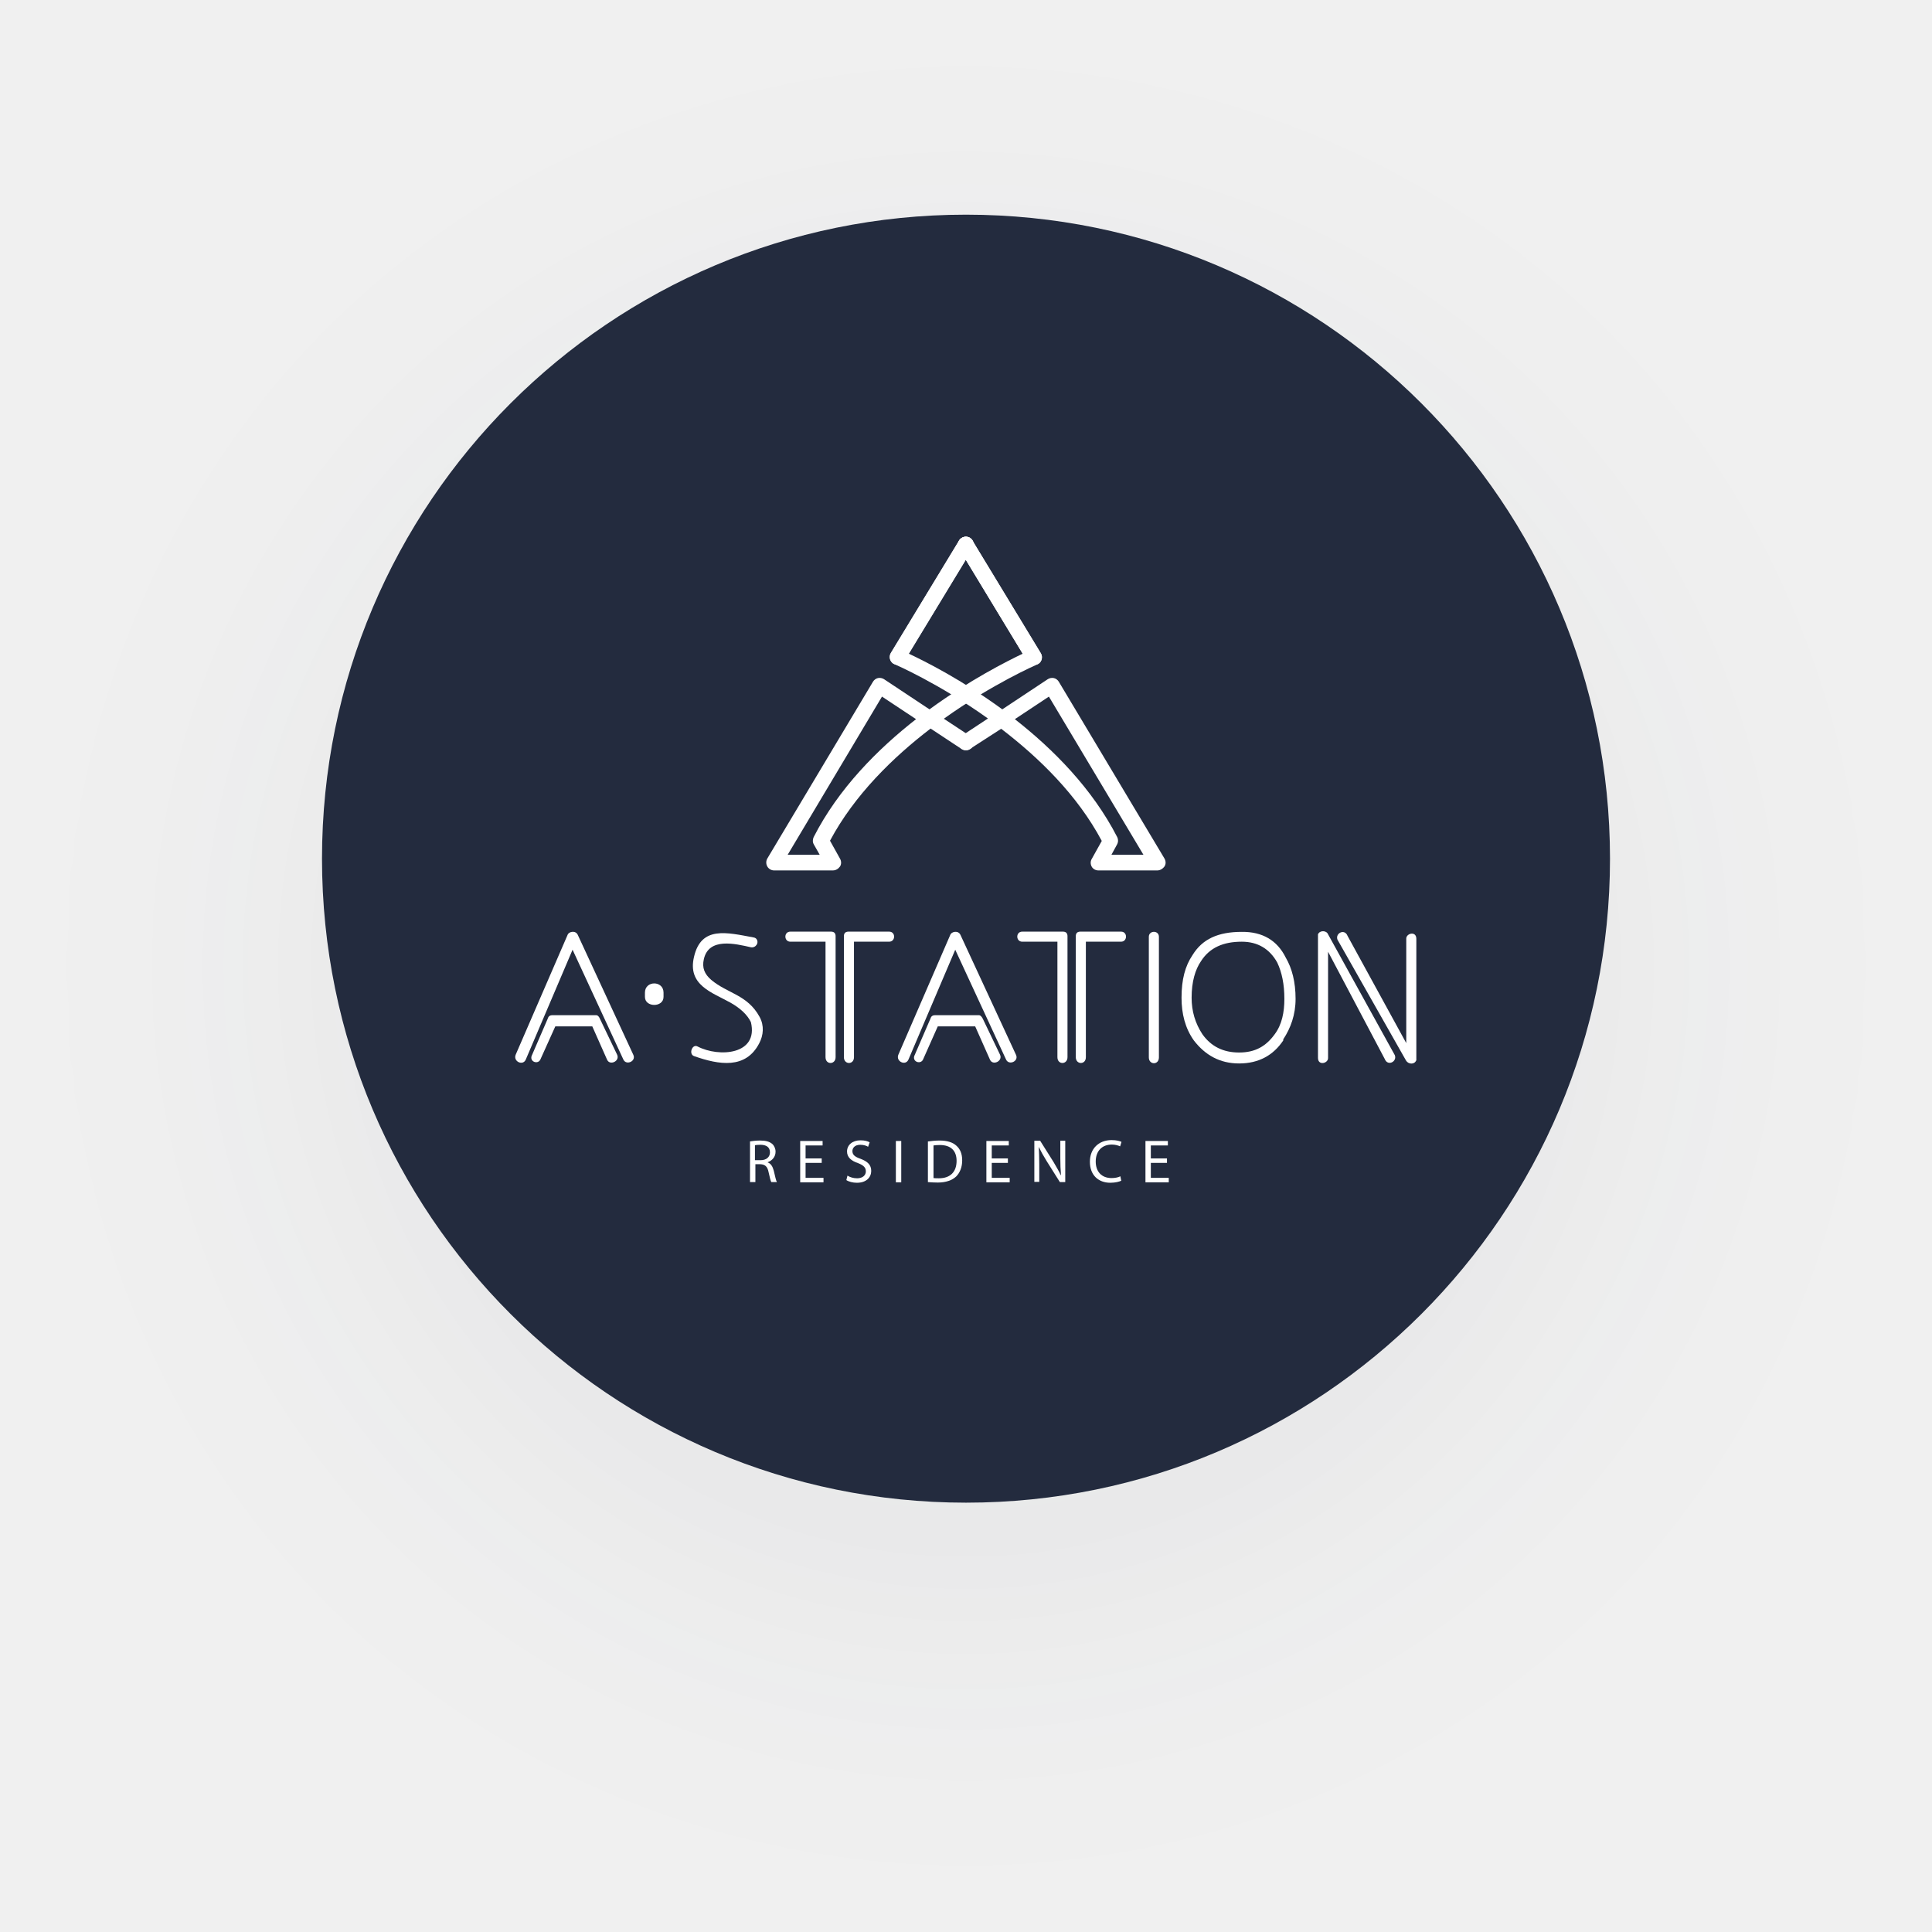
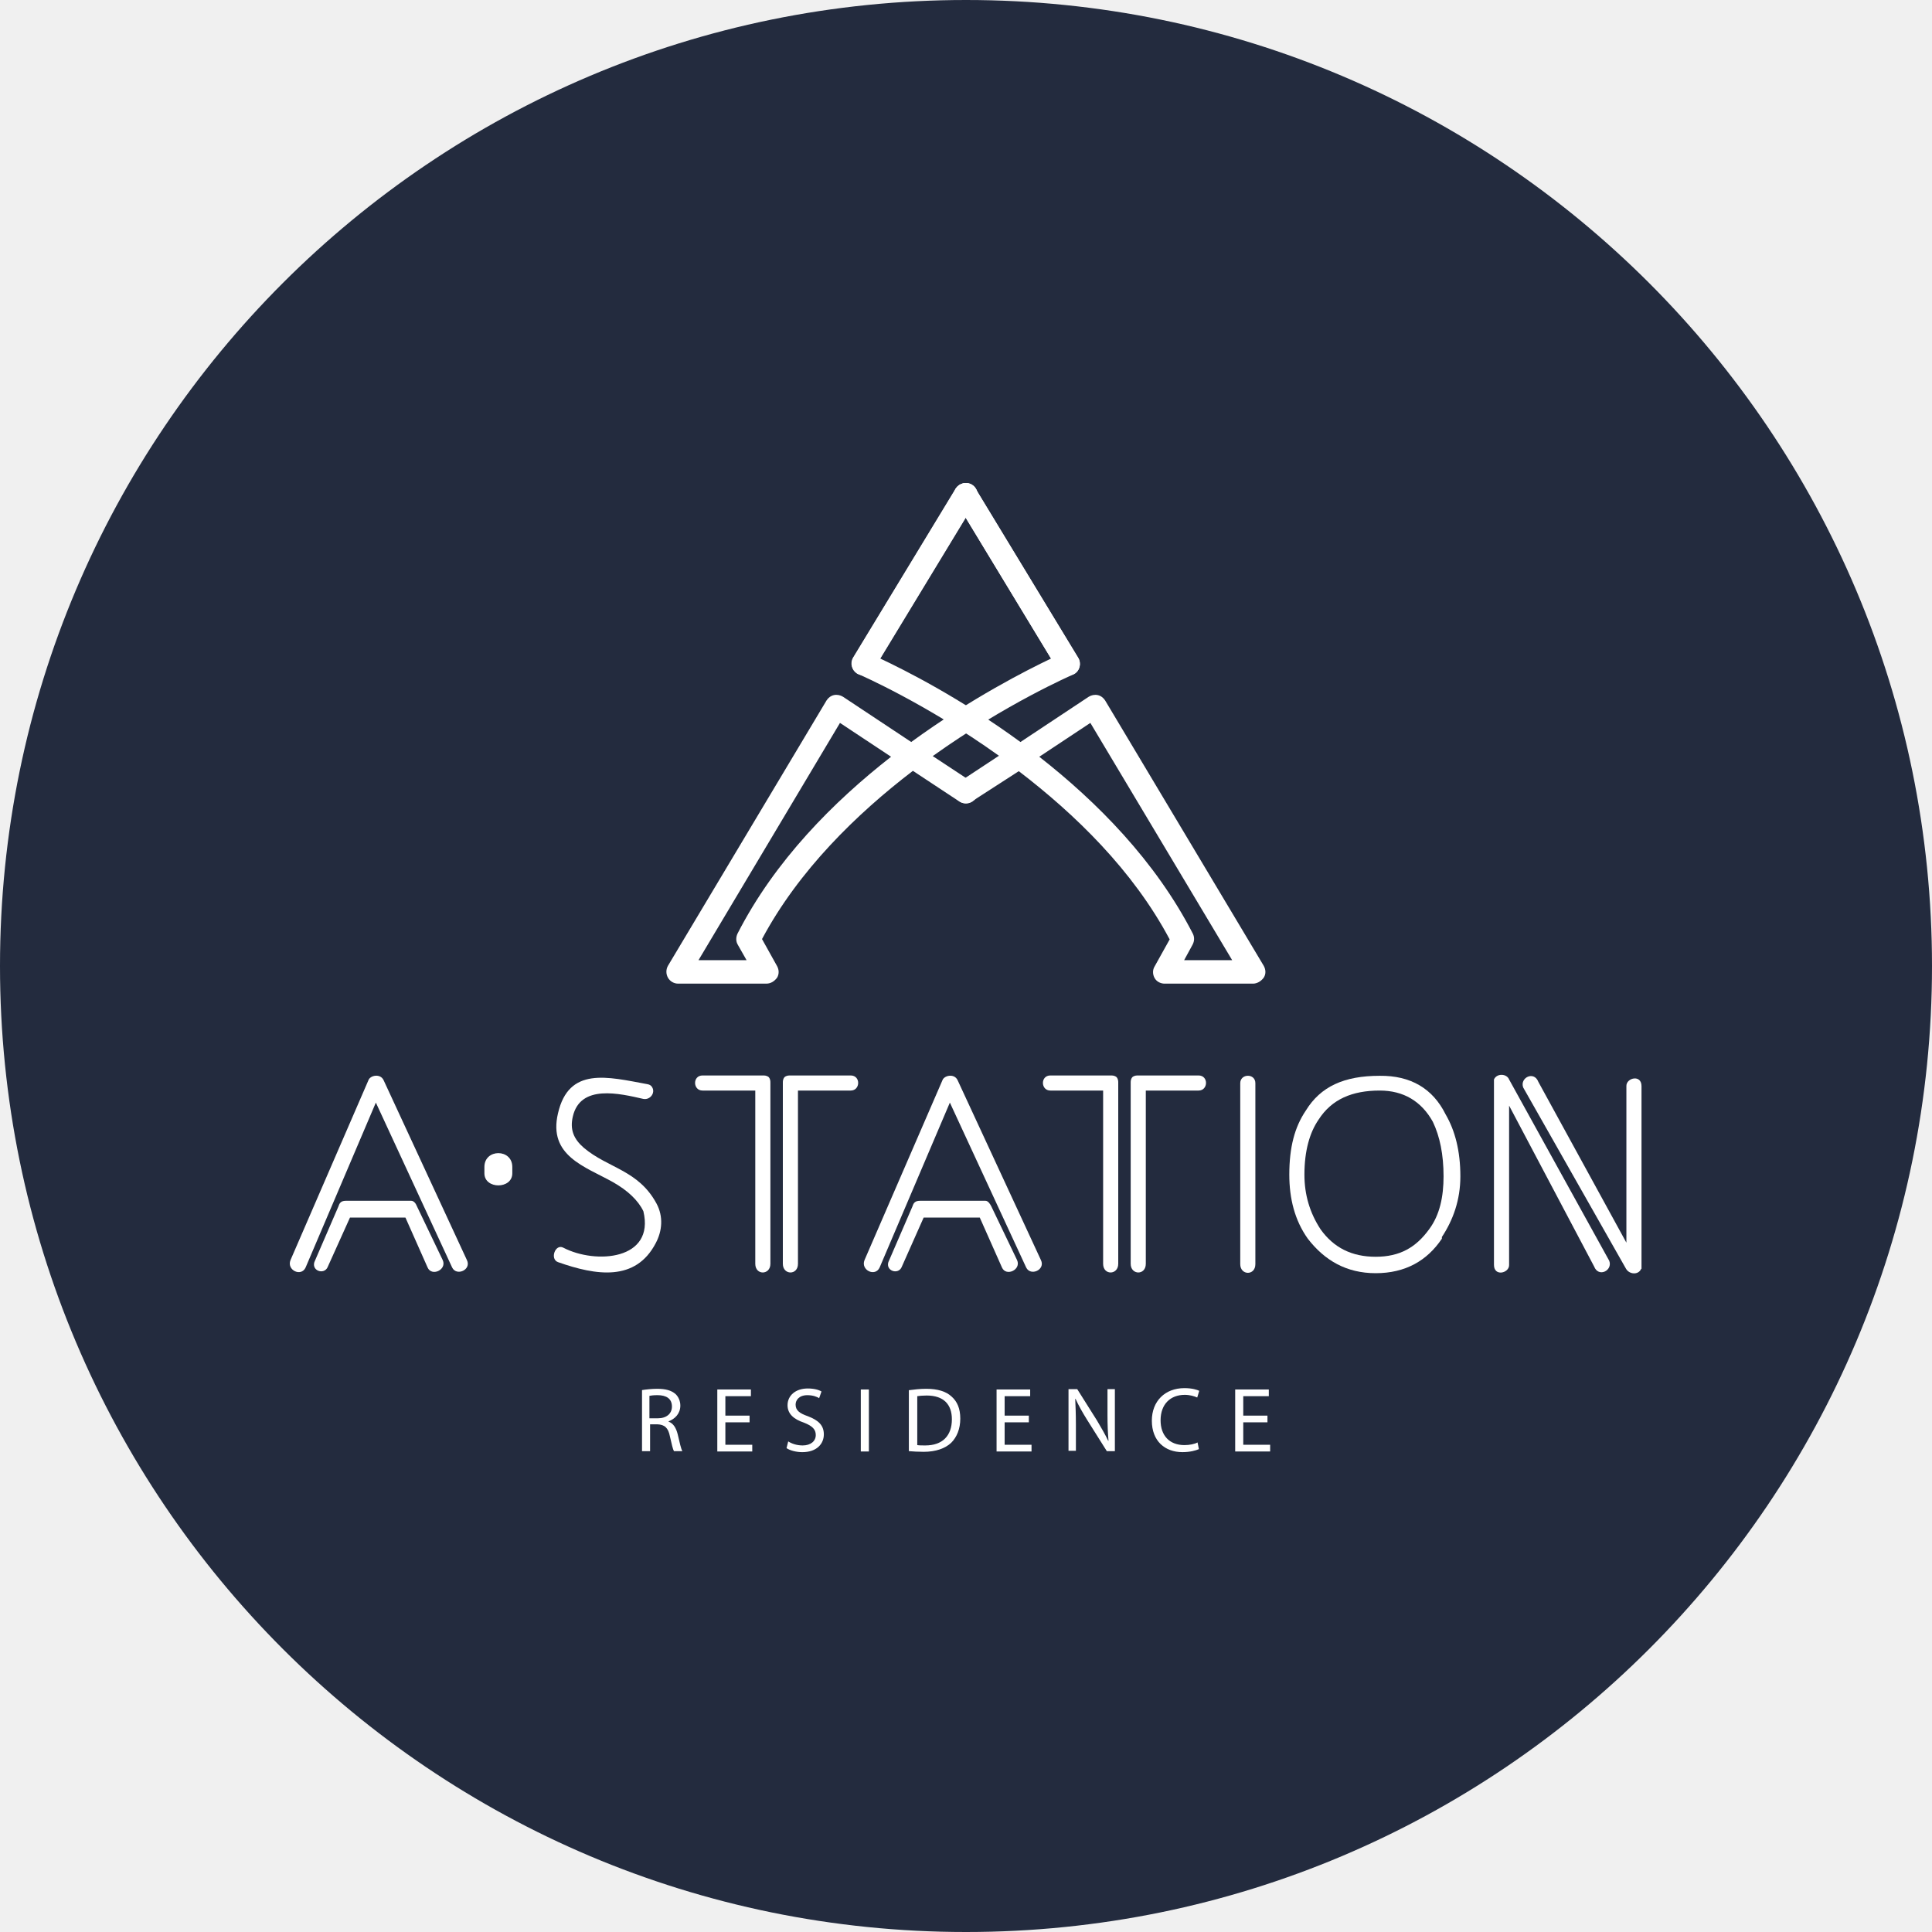
- <svg xmlns="http://www.w3.org/2000/svg" width="180" height="180" viewBox="0 0 180 180" fill="none">
-   <g filter="url(#filter0_d)">
-     <circle cx="90" cy="80" r="60" fill="#232B3E" />
-   </g>
-   <path d="M96.325 61.946C96.075 61.946 95.845 61.821 95.699 61.592L89.353 51.122C89.145 50.789 89.249 50.331 89.604 50.123C89.938 49.914 90.397 50.019 90.606 50.372L96.972 60.863C97.181 61.196 97.077 61.654 96.722 61.862C96.597 61.925 96.451 61.946 96.325 61.946Z" fill="white" />
-   <path d="M107.827 81.096H102.337C102.087 81.096 101.836 80.971 101.711 80.742C101.586 80.513 101.586 80.242 101.711 80.034L102.65 78.348C100.375 74.06 96.764 70.563 93.278 67.899L90.376 69.772C90.042 70.001 89.604 69.897 89.374 69.564C89.144 69.231 89.249 68.794 89.583 68.565L92.046 66.941C87.475 63.673 83.425 61.925 83.341 61.883C83.154 61.8 83.007 61.633 82.945 61.446C82.882 61.238 82.903 61.03 83.007 60.843L89.374 50.352C89.583 50.019 90.021 49.894 90.376 50.102C90.71 50.31 90.835 50.747 90.627 51.101L84.677 60.905C86.18 61.613 89.625 63.34 93.382 66.088L97.62 63.278C97.787 63.174 97.995 63.132 98.183 63.174C98.371 63.215 98.538 63.34 98.642 63.507L108.495 79.993C108.62 80.222 108.641 80.492 108.495 80.721C108.328 80.95 108.077 81.096 107.827 81.096ZM103.548 79.639H106.533L97.724 64.901L94.551 67.004C98.12 69.793 101.773 73.477 104.09 77.994C104.195 78.202 104.195 78.452 104.07 78.681L103.548 79.639Z" fill="white" />
-   <path d="M83.613 61.946C83.488 61.946 83.363 61.904 83.237 61.842C82.903 61.633 82.778 61.196 82.987 60.843L89.353 50.352C89.562 50.019 90.001 49.894 90.355 50.102C90.689 50.31 90.815 50.747 90.606 51.101L84.239 61.592C84.093 61.842 83.843 61.946 83.613 61.946Z" fill="white" />
-   <path d="M77.601 81.095H72.111C71.861 81.095 71.61 80.95 71.485 80.721C71.36 80.492 71.36 80.221 71.485 79.992L81.338 63.506C81.442 63.34 81.609 63.215 81.797 63.173C81.985 63.132 82.194 63.173 82.361 63.277L86.598 66.088C90.335 63.361 93.8 61.612 95.282 60.904L89.353 51.121C89.145 50.788 89.249 50.33 89.604 50.122C89.938 49.914 90.397 50.018 90.606 50.372L96.972 60.863C97.077 61.05 97.098 61.258 97.035 61.467C96.972 61.675 96.826 61.82 96.638 61.904C96.555 61.945 92.505 63.694 87.934 66.962L90.397 68.585C90.731 68.814 90.815 69.251 90.606 69.584C90.376 69.918 89.938 70.001 89.604 69.793L86.702 67.878C83.216 70.542 79.605 74.06 77.33 78.327L78.269 80.013C78.394 80.242 78.394 80.513 78.269 80.721C78.102 80.95 77.873 81.095 77.601 81.095ZM73.385 79.638H76.37L75.827 78.681C75.702 78.473 75.702 78.223 75.806 77.994C78.123 73.456 81.776 69.793 85.346 67.003L82.173 64.901L73.385 79.638Z" fill="white" />
-   <path d="M53.825 87.09L59.002 98.268C59.294 98.871 58.355 99.288 58.083 98.726L53.345 88.484L48.982 98.726C48.711 99.329 47.792 98.892 48.043 98.268L52.886 87.09C52.99 86.798 53.616 86.653 53.825 87.09ZM55.892 94.916L57.499 98.268C57.77 98.871 56.81 99.308 56.559 98.726L55.182 95.624H51.738L50.339 98.726C50.109 99.183 49.358 98.934 49.525 98.393L51.028 94.916C51.09 94.708 51.195 94.583 51.487 94.583H55.537C55.704 94.583 55.829 94.75 55.892 94.916Z" fill="white" />
-   <path d="M61.82 92.482V92.877C61.82 93.876 60.087 93.876 60.087 92.877V92.482C60.087 91.337 61.82 91.337 61.82 92.482Z" fill="white" />
-   <path d="M69.96 88.256C68.499 87.923 66.036 87.319 65.577 89.359C65.389 90.171 65.639 90.754 66.266 91.295C67.769 92.564 69.647 92.669 70.775 94.75C71.213 95.562 71.129 96.457 70.733 97.206C69.48 99.621 67.017 99.225 64.659 98.393C64.137 98.206 64.492 97.227 64.992 97.498C66.996 98.538 70.691 98.268 69.96 95.229C69.626 94.542 68.979 93.938 68.061 93.418C66.349 92.46 64.032 91.794 64.659 89.151C65.326 86.237 67.727 86.882 70.211 87.34C70.357 87.361 70.441 87.444 70.441 87.444C70.775 87.798 70.42 88.339 69.96 88.256Z" fill="white" />
-   <path d="M77.851 87.257V98.497C77.851 99.205 76.912 99.226 76.912 98.497V87.736H73.635C73.029 87.736 73.008 86.799 73.635 86.799H77.371C77.496 86.799 77.622 86.799 77.747 86.903C77.851 87.028 77.851 87.153 77.851 87.257ZM78.624 87.257V98.497C78.624 99.205 79.563 99.226 79.563 98.497V87.736H82.84C83.446 87.736 83.466 86.799 82.84 86.799H79.104C78.978 86.799 78.853 86.799 78.728 86.903C78.624 87.028 78.624 87.153 78.624 87.257Z" fill="white" />
-   <path d="M89.478 87.091L94.655 98.268C94.947 98.872 94.008 99.288 93.737 98.726L88.998 88.485L84.635 98.726C84.364 99.33 83.446 98.893 83.696 98.268L88.539 87.091C88.643 86.799 89.27 86.653 89.478 87.091ZM91.566 94.917L93.173 98.268C93.444 98.872 92.484 99.309 92.234 98.726L90.856 95.625H87.37L85.992 98.726C85.763 99.184 85.011 98.934 85.178 98.393L86.681 94.917C86.744 94.709 86.848 94.584 87.14 94.584H91.211C91.357 94.584 91.482 94.751 91.566 94.917Z" fill="white" />
-   <path d="M99.456 87.257V98.497C99.456 99.205 98.517 99.226 98.517 98.497V87.736H95.24C94.634 87.736 94.614 86.799 95.24 86.799H98.976C99.101 86.799 99.227 86.799 99.352 86.903C99.456 87.028 99.456 87.153 99.456 87.257ZM100.229 87.257V98.497C100.229 99.205 101.168 99.226 101.168 98.497V87.736H104.445C105.051 87.736 105.071 86.799 104.445 86.799H100.709C100.584 86.799 100.458 86.799 100.333 86.903C100.229 87.028 100.229 87.153 100.229 87.257Z" fill="white" />
-   <path d="M107.034 87.278C107.034 86.674 107.973 86.653 107.973 87.278V98.518C107.973 99.247 107.034 99.226 107.034 98.518V87.278Z" fill="white" />
-   <path d="M119.788 89.213C120.372 90.213 120.706 91.482 120.706 93.064C120.706 94.542 120.247 95.791 119.558 96.832V96.936C118.639 98.31 117.283 99.08 115.446 99.08C113.63 99.08 112.273 98.289 111.229 96.936C110.415 95.791 110.081 94.438 110.081 92.96C110.081 91.253 110.415 90.004 111.104 88.984C112.022 87.486 113.484 86.82 115.696 86.82C117.617 86.799 118.994 87.611 119.788 89.213ZM111.02 92.96C111.02 94.209 111.354 95.333 112.022 96.353C112.836 97.498 113.964 98.06 115.446 98.06C116.949 98.06 117.951 97.477 118.765 96.353C119.433 95.458 119.662 94.313 119.662 93.064C119.662 91.711 119.433 90.587 118.994 89.671C118.285 88.402 117.178 87.736 115.696 87.736C113.985 87.736 112.711 88.277 111.897 89.546C111.354 90.338 111.02 91.462 111.02 92.96Z" fill="white" />
-   <path d="M122.793 87.049C122.96 86.653 123.587 86.674 123.733 87.049L129.953 98.31C130.183 98.914 129.285 99.371 129.014 98.664L123.733 88.672V98.581C123.733 99.08 122.793 99.309 122.793 98.56V87.049ZM131.936 98.809C131.769 99.205 131.206 99.163 130.997 98.809L124.61 87.548C124.38 86.945 125.277 86.487 125.549 87.195L131.018 97.186V87.444C131.018 86.945 131.957 86.716 131.957 87.465V98.809H131.936Z" fill="white" />
-   <path d="M69.856 106.344C70.107 106.303 70.483 106.261 70.817 106.261C71.359 106.261 71.693 106.365 71.944 106.573C72.132 106.74 72.257 107.01 72.257 107.302C72.257 107.801 71.923 108.134 71.526 108.28V108.301C71.819 108.405 71.986 108.676 72.09 109.071C72.215 109.612 72.299 109.987 72.382 110.133H71.86C71.798 110.029 71.714 109.696 71.61 109.217C71.505 108.676 71.276 108.488 70.838 108.467H70.378V110.133H69.877V106.344H69.856ZM70.357 108.093H70.858C71.401 108.093 71.735 107.801 71.735 107.364C71.735 106.865 71.38 106.656 70.838 106.656C70.587 106.656 70.441 106.677 70.337 106.698V108.093H70.357Z" fill="white" />
-   <path d="M76.557 108.343H75.054V109.738H76.724V110.154H74.553V106.303H76.64V106.719H75.054V107.927H76.557V108.343Z" fill="white" />
-   <path d="M78.957 109.53C79.187 109.675 79.5 109.779 79.855 109.779C80.356 109.779 80.669 109.509 80.669 109.134C80.669 108.78 80.46 108.572 79.939 108.364C79.312 108.156 78.916 107.823 78.916 107.281C78.916 106.678 79.417 106.241 80.168 106.241C80.565 106.241 80.857 106.324 81.024 106.428L80.878 106.844C80.753 106.761 80.502 106.657 80.147 106.657C79.625 106.657 79.417 106.969 79.417 107.24C79.417 107.594 79.646 107.781 80.189 107.968C80.836 108.218 81.17 108.53 81.17 109.092C81.17 109.675 80.732 110.196 79.834 110.196C79.458 110.196 79.062 110.092 78.853 109.946L78.957 109.53Z" fill="white" />
-   <path d="M83.967 106.303V110.154H83.466V106.303H83.967Z" fill="white" />
-   <path d="M86.472 106.345C86.785 106.303 87.14 106.261 87.537 106.261C88.246 106.261 88.768 106.428 89.102 106.74C89.457 107.052 89.645 107.49 89.645 108.114C89.645 108.738 89.436 109.259 89.081 109.613C88.706 109.967 88.121 110.175 87.37 110.175C87.015 110.175 86.722 110.154 86.451 110.133V106.345H86.472ZM86.973 109.758C87.098 109.779 87.286 109.779 87.474 109.779C88.539 109.779 89.123 109.176 89.123 108.156C89.123 107.24 88.622 106.678 87.558 106.678C87.307 106.678 87.098 106.699 86.973 106.719V109.758Z" fill="white" />
-   <path d="M93.903 108.343H92.4V109.738H94.07V110.154H91.899V106.303H93.986V106.719H92.4V107.927H93.903V108.343Z" fill="white" />
-   <path d="M96.367 110.133V106.282H96.909L98.141 108.239C98.412 108.697 98.642 109.093 98.83 109.488H98.851C98.809 108.968 98.788 108.51 98.788 107.906V106.282H99.247V110.133H98.746L97.515 108.177C97.243 107.74 96.993 107.302 96.805 106.886H96.784C96.805 107.365 96.826 107.844 96.826 108.468V110.112H96.367V110.133Z" fill="white" />
-   <path d="M104.466 110.008C104.278 110.091 103.923 110.195 103.443 110.195C102.358 110.195 101.543 109.508 101.543 108.239C101.543 107.031 102.358 106.219 103.568 106.219C104.048 106.219 104.361 106.324 104.487 106.386L104.361 106.802C104.174 106.719 103.902 106.636 103.589 106.636C102.692 106.636 102.086 107.219 102.086 108.218C102.086 109.154 102.629 109.758 103.568 109.758C103.881 109.758 104.194 109.696 104.382 109.592L104.466 110.008Z" fill="white" />
-   <path d="M108.724 108.343H107.221V109.738H108.891V110.154H106.72V106.303H108.808V106.719H107.221V107.927H108.724V108.343Z" fill="white" />
-   <defs>
-     <filter id="filter0_d" x="0" y="0" width="180" height="180" filterUnits="userSpaceOnUse" color-interpolation-filters="sRGB">
-       <feFlood flood-opacity="0" result="BackgroundImageFix" />
-       <feColorMatrix in="SourceAlpha" type="matrix" values="0 0 0 0 0 0 0 0 0 0 0 0 0 0 0 0 0 0 127 0" result="hardAlpha" />
-       <feOffset dy="10" />
-       <feGaussianBlur stdDeviation="15" />
-       <feColorMatrix type="matrix" values="0 0 0 0 0.137 0 0 0 0 0.169 0 0 0 0 0.243 0 0 0 0.05 0" />
-       <feBlend mode="normal" in2="BackgroundImageFix" result="effect1_dropShadow" />
-       <feBlend mode="normal" in="SourceGraphic" in2="effect1_dropShadow" result="shape" />
-     </filter>
-   </defs>
+ <svg xmlns="http://www.w3.org/2000/svg" width="120" height="120" viewBox="0 0 120 120" fill="none">
+   <circle cx="60" cy="60" r="60" fill="#232B3E" />
+   <path d="M66.325 41.946C66.075 41.946 65.845 41.821 65.699 41.592L59.353 31.122C59.145 30.789 59.249 30.331 59.604 30.123C59.938 29.915 60.397 30.019 60.606 30.372L66.972 40.863C67.181 41.196 67.077 41.654 66.722 41.862C66.597 41.925 66.451 41.946 66.325 41.946Z" fill="white" />
+   <path d="M77.827 61.096H72.337C72.087 61.096 71.836 60.971 71.711 60.742C71.586 60.513 71.586 60.242 71.711 60.034L72.65 58.348C70.375 54.06 66.764 50.563 63.278 47.899L60.376 49.772C60.042 50.001 59.604 49.897 59.374 49.564C59.145 49.231 59.249 48.794 59.583 48.565L62.046 46.941C57.475 43.673 53.425 41.925 53.342 41.883C53.154 41.8 53.008 41.633 52.945 41.446C52.882 41.238 52.903 41.03 53.008 40.843L59.374 30.352C59.583 30.018 60.021 29.894 60.376 30.102C60.71 30.31 60.835 30.747 60.627 31.101L54.678 40.905C56.18 41.613 59.625 43.34 63.382 46.088L67.62 43.278C67.787 43.174 67.995 43.132 68.183 43.174C68.371 43.215 68.538 43.34 68.642 43.507L78.495 59.992C78.62 60.221 78.641 60.492 78.495 60.721C78.328 60.95 78.077 61.096 77.827 61.096ZM73.548 59.639H76.533L67.724 44.901L64.551 47.004C68.12 49.793 71.773 53.477 74.091 57.994C74.195 58.202 74.195 58.452 74.07 58.681L73.548 59.639Z" fill="white" />
+   <path d="M53.613 41.946C53.488 41.946 53.363 41.904 53.237 41.842C52.903 41.633 52.778 41.196 52.987 40.843L59.353 30.352C59.562 30.018 60.001 29.894 60.355 30.102C60.689 30.31 60.815 30.747 60.606 31.101L54.239 41.592C54.093 41.842 53.843 41.946 53.613 41.946Z" fill="white" />
+   <path d="M47.601 61.095H42.111C41.861 61.095 41.61 60.95 41.485 60.721C41.36 60.492 41.36 60.221 41.485 59.992L51.338 43.506C51.442 43.34 51.609 43.215 51.797 43.173C51.985 43.132 52.194 43.173 52.361 43.277L56.598 46.087C60.334 43.361 63.8 41.612 65.282 40.904L59.353 31.121C59.145 30.788 59.249 30.33 59.604 30.122C59.938 29.914 60.397 30.018 60.606 30.372L66.972 40.863C67.077 41.05 67.098 41.258 67.035 41.467C66.972 41.675 66.826 41.82 66.638 41.904C66.555 41.945 62.505 43.694 57.934 46.962L60.397 48.585C60.731 48.814 60.815 49.251 60.606 49.584C60.376 49.917 59.938 50.001 59.604 49.793L56.702 47.878C53.216 50.542 49.605 54.06 47.33 58.327L48.269 60.013C48.394 60.242 48.394 60.513 48.269 60.721C48.102 60.95 47.873 61.095 47.601 61.095ZM43.385 59.638H46.37L45.827 58.681C45.702 58.473 45.702 58.223 45.806 57.994C48.123 53.456 51.776 49.793 55.346 47.003L52.173 44.901L43.385 59.638Z" fill="white" />
+   <path d="M23.825 67.09L29.002 78.268C29.294 78.871 28.355 79.288 28.083 78.726L23.345 68.484L18.982 78.726C18.711 79.329 17.792 78.892 18.043 78.268L22.886 67.09C22.99 66.798 23.616 66.653 23.825 67.09ZM25.892 74.916L27.499 78.268C27.77 78.871 26.81 79.308 26.559 78.726L25.182 75.624H21.738L20.339 78.726C20.109 79.183 19.358 78.934 19.525 78.393L21.028 74.916C21.09 74.708 21.195 74.583 21.487 74.583H25.537C25.704 74.583 25.829 74.75 25.892 74.916Z" fill="white" />
+   <path d="M31.82 72.482V72.877C31.82 73.876 30.087 73.876 30.087 72.877V72.482C30.087 71.337 31.82 71.337 31.82 72.482Z" fill="white" />
+   <path d="M39.961 68.256C38.499 67.923 36.036 67.319 35.577 69.359C35.389 70.171 35.639 70.754 36.266 71.295C37.769 72.564 39.647 72.669 40.775 74.75C41.213 75.562 41.13 76.457 40.733 77.206C39.48 79.621 37.017 79.225 34.658 78.393C34.137 78.206 34.492 77.227 34.992 77.498C36.996 78.538 40.691 78.268 39.961 75.229C39.627 74.542 38.979 73.938 38.061 73.418C36.349 72.46 34.032 71.794 34.658 69.151C35.326 66.237 37.727 66.882 40.211 67.34C40.357 67.361 40.441 67.444 40.441 67.444C40.775 67.798 40.42 68.339 39.961 68.256Z" fill="white" />
+   <path d="M47.851 67.257V78.497C47.851 79.205 46.912 79.226 46.912 78.497V67.736H43.635C43.029 67.736 43.008 66.799 43.635 66.799H47.371C47.496 66.799 47.622 66.799 47.747 66.903C47.851 67.028 47.851 67.153 47.851 67.257ZM48.624 67.257V78.497C48.624 79.205 49.563 79.226 49.563 78.497V67.736H52.84C53.446 67.736 53.467 66.799 52.84 66.799H49.104C48.978 66.799 48.853 66.799 48.728 66.903C48.624 67.028 48.624 67.153 48.624 67.257Z" fill="white" />
+   <path d="M59.478 67.091L64.655 78.268C64.947 78.872 64.008 79.288 63.737 78.726L58.998 68.485L54.636 78.726C54.364 79.33 53.446 78.893 53.696 78.268L58.539 67.091C58.643 66.799 59.27 66.653 59.478 67.091ZM61.566 74.917L63.173 78.268C63.444 78.872 62.484 79.309 62.234 78.726L60.856 75.625H57.37L55.992 78.726C55.763 79.184 55.011 78.934 55.178 78.393L56.681 74.917C56.744 74.709 56.848 74.584 57.14 74.584H61.211C61.357 74.584 61.482 74.751 61.566 74.917Z" fill="white" />
+   <path d="M69.456 67.257V78.497C69.456 79.205 68.517 79.226 68.517 78.497V67.736H65.24C64.634 67.736 64.614 66.799 65.24 66.799H68.976C69.101 66.799 69.227 66.799 69.352 66.903C69.456 67.028 69.456 67.153 69.456 67.257ZM70.229 67.257V78.497C70.229 79.205 71.168 79.226 71.168 78.497V67.736H74.445C75.051 67.736 75.072 66.799 74.445 66.799H70.709C70.584 66.799 70.458 66.799 70.333 66.903C70.229 67.028 70.229 67.153 70.229 67.257Z" fill="white" />
+   <path d="M77.034 67.278C77.034 66.674 77.973 66.653 77.973 67.278V78.518C77.973 79.247 77.034 79.226 77.034 78.518V67.278Z" fill="white" />
+   <path d="M89.788 69.213C90.372 70.213 90.706 71.482 90.706 73.064C90.706 74.542 90.247 75.791 89.558 76.832V76.936C88.639 78.31 87.283 79.08 85.446 79.08C83.63 79.08 82.273 78.289 81.229 76.936C80.415 75.791 80.081 74.438 80.081 72.96C80.081 71.253 80.415 70.004 81.104 68.984C82.022 67.486 83.484 66.82 85.696 66.82C87.617 66.799 88.994 67.611 89.788 69.213ZM81.02 72.96C81.02 74.209 81.354 75.333 82.022 76.353C82.837 77.498 83.964 78.06 85.446 78.06C86.949 78.06 87.951 77.477 88.765 76.353C89.433 75.458 89.662 74.313 89.662 73.064C89.662 71.711 89.433 70.587 88.994 69.671C88.285 68.402 87.178 67.736 85.696 67.736C83.984 67.736 82.711 68.277 81.897 69.546C81.354 70.338 81.02 71.462 81.02 72.96Z" fill="white" />
+   <path d="M92.793 67.049C92.96 66.653 93.587 66.674 93.733 67.049L99.953 78.31C100.183 78.914 99.285 79.371 99.014 78.664L93.733 68.672V78.581C93.733 79.08 92.793 79.309 92.793 78.56V67.049ZM101.936 78.809C101.769 79.205 101.206 79.163 100.997 78.809L94.609 67.548C94.38 66.945 95.278 66.487 95.549 67.195L101.018 77.186V67.444C101.018 66.945 101.957 66.716 101.957 67.465V78.809H101.936Z" fill="white" />
+   <path d="M39.856 86.344C40.107 86.303 40.483 86.261 40.817 86.261C41.359 86.261 41.693 86.365 41.944 86.573C42.132 86.74 42.257 87.01 42.257 87.302C42.257 87.801 41.923 88.134 41.526 88.28V88.301C41.819 88.405 41.986 88.676 42.09 89.071C42.215 89.612 42.299 89.987 42.382 90.133H41.86C41.798 90.028 41.714 89.695 41.61 89.217C41.505 88.676 41.276 88.488 40.837 88.467H40.378V90.133H39.877V86.344H39.856ZM40.357 88.093H40.858C41.401 88.093 41.735 87.801 41.735 87.364C41.735 86.865 41.38 86.656 40.837 86.656C40.587 86.656 40.441 86.677 40.337 86.698V88.093H40.357Z" fill="white" />
+   <path d="M46.557 88.343H45.054V89.737H46.724V90.154H44.553V86.303H46.64V86.719H45.054V87.927H46.557V88.343Z" fill="white" />
+   <path d="M48.957 89.529C49.187 89.675 49.5 89.779 49.855 89.779C50.356 89.779 50.669 89.509 50.669 89.134C50.669 88.78 50.46 88.572 49.938 88.364C49.312 88.156 48.916 87.823 48.916 87.281C48.916 86.678 49.417 86.241 50.168 86.241C50.565 86.241 50.857 86.324 51.024 86.428L50.878 86.844C50.753 86.761 50.502 86.657 50.147 86.657C49.625 86.657 49.417 86.969 49.417 87.24C49.417 87.594 49.646 87.781 50.189 87.968C50.836 88.218 51.17 88.53 51.17 89.092C51.17 89.675 50.732 90.196 49.834 90.196C49.458 90.196 49.062 90.091 48.853 89.946L48.957 89.529Z" fill="white" />
+   <path d="M53.967 86.303V90.154H53.466V86.303H53.967Z" fill="white" />
+   <path d="M56.472 86.345C56.785 86.303 57.14 86.261 57.537 86.261C58.246 86.261 58.768 86.428 59.102 86.74C59.457 87.052 59.645 87.49 59.645 88.114C59.645 88.739 59.436 89.259 59.081 89.613C58.706 89.967 58.121 90.175 57.37 90.175C57.015 90.175 56.722 90.154 56.451 90.133V86.345H56.472ZM56.973 89.758C57.098 89.779 57.286 89.779 57.474 89.779C58.539 89.779 59.123 89.176 59.123 88.156C59.123 87.24 58.622 86.678 57.557 86.678C57.307 86.678 57.098 86.699 56.973 86.719V89.758Z" fill="white" />
+   <path d="M63.903 88.343H62.4V89.737H64.07V90.154H61.899V86.303H63.986V86.719H62.4V87.927H63.903V88.343Z" fill="white" />
+   <path d="M66.367 90.133V86.282H66.909L68.141 88.239C68.412 88.697 68.642 89.093 68.83 89.488H68.851C68.809 88.968 68.788 88.51 68.788 87.906V86.282H69.247V90.133H68.746L67.515 88.177C67.243 87.74 66.993 87.302 66.805 86.886H66.784C66.805 87.365 66.826 87.844 66.826 88.468V90.112H66.367V90.133Z" fill="white" />
+   <path d="M74.466 90.008C74.278 90.091 73.923 90.195 73.443 90.195C72.358 90.195 71.543 89.508 71.543 88.239C71.543 87.031 72.358 86.219 73.568 86.219C74.048 86.219 74.362 86.324 74.487 86.386L74.362 86.802C74.174 86.719 73.902 86.636 73.589 86.636C72.692 86.636 72.086 87.219 72.086 88.218C72.086 89.154 72.629 89.758 73.568 89.758C73.881 89.758 74.195 89.696 74.382 89.592L74.466 90.008Z" fill="white" />
+   <path d="M78.724 88.343H77.221V89.737H78.891V90.154H76.72V86.303H78.808V86.719H77.221V87.927H78.724V88.343Z" fill="white" />
</svg>
